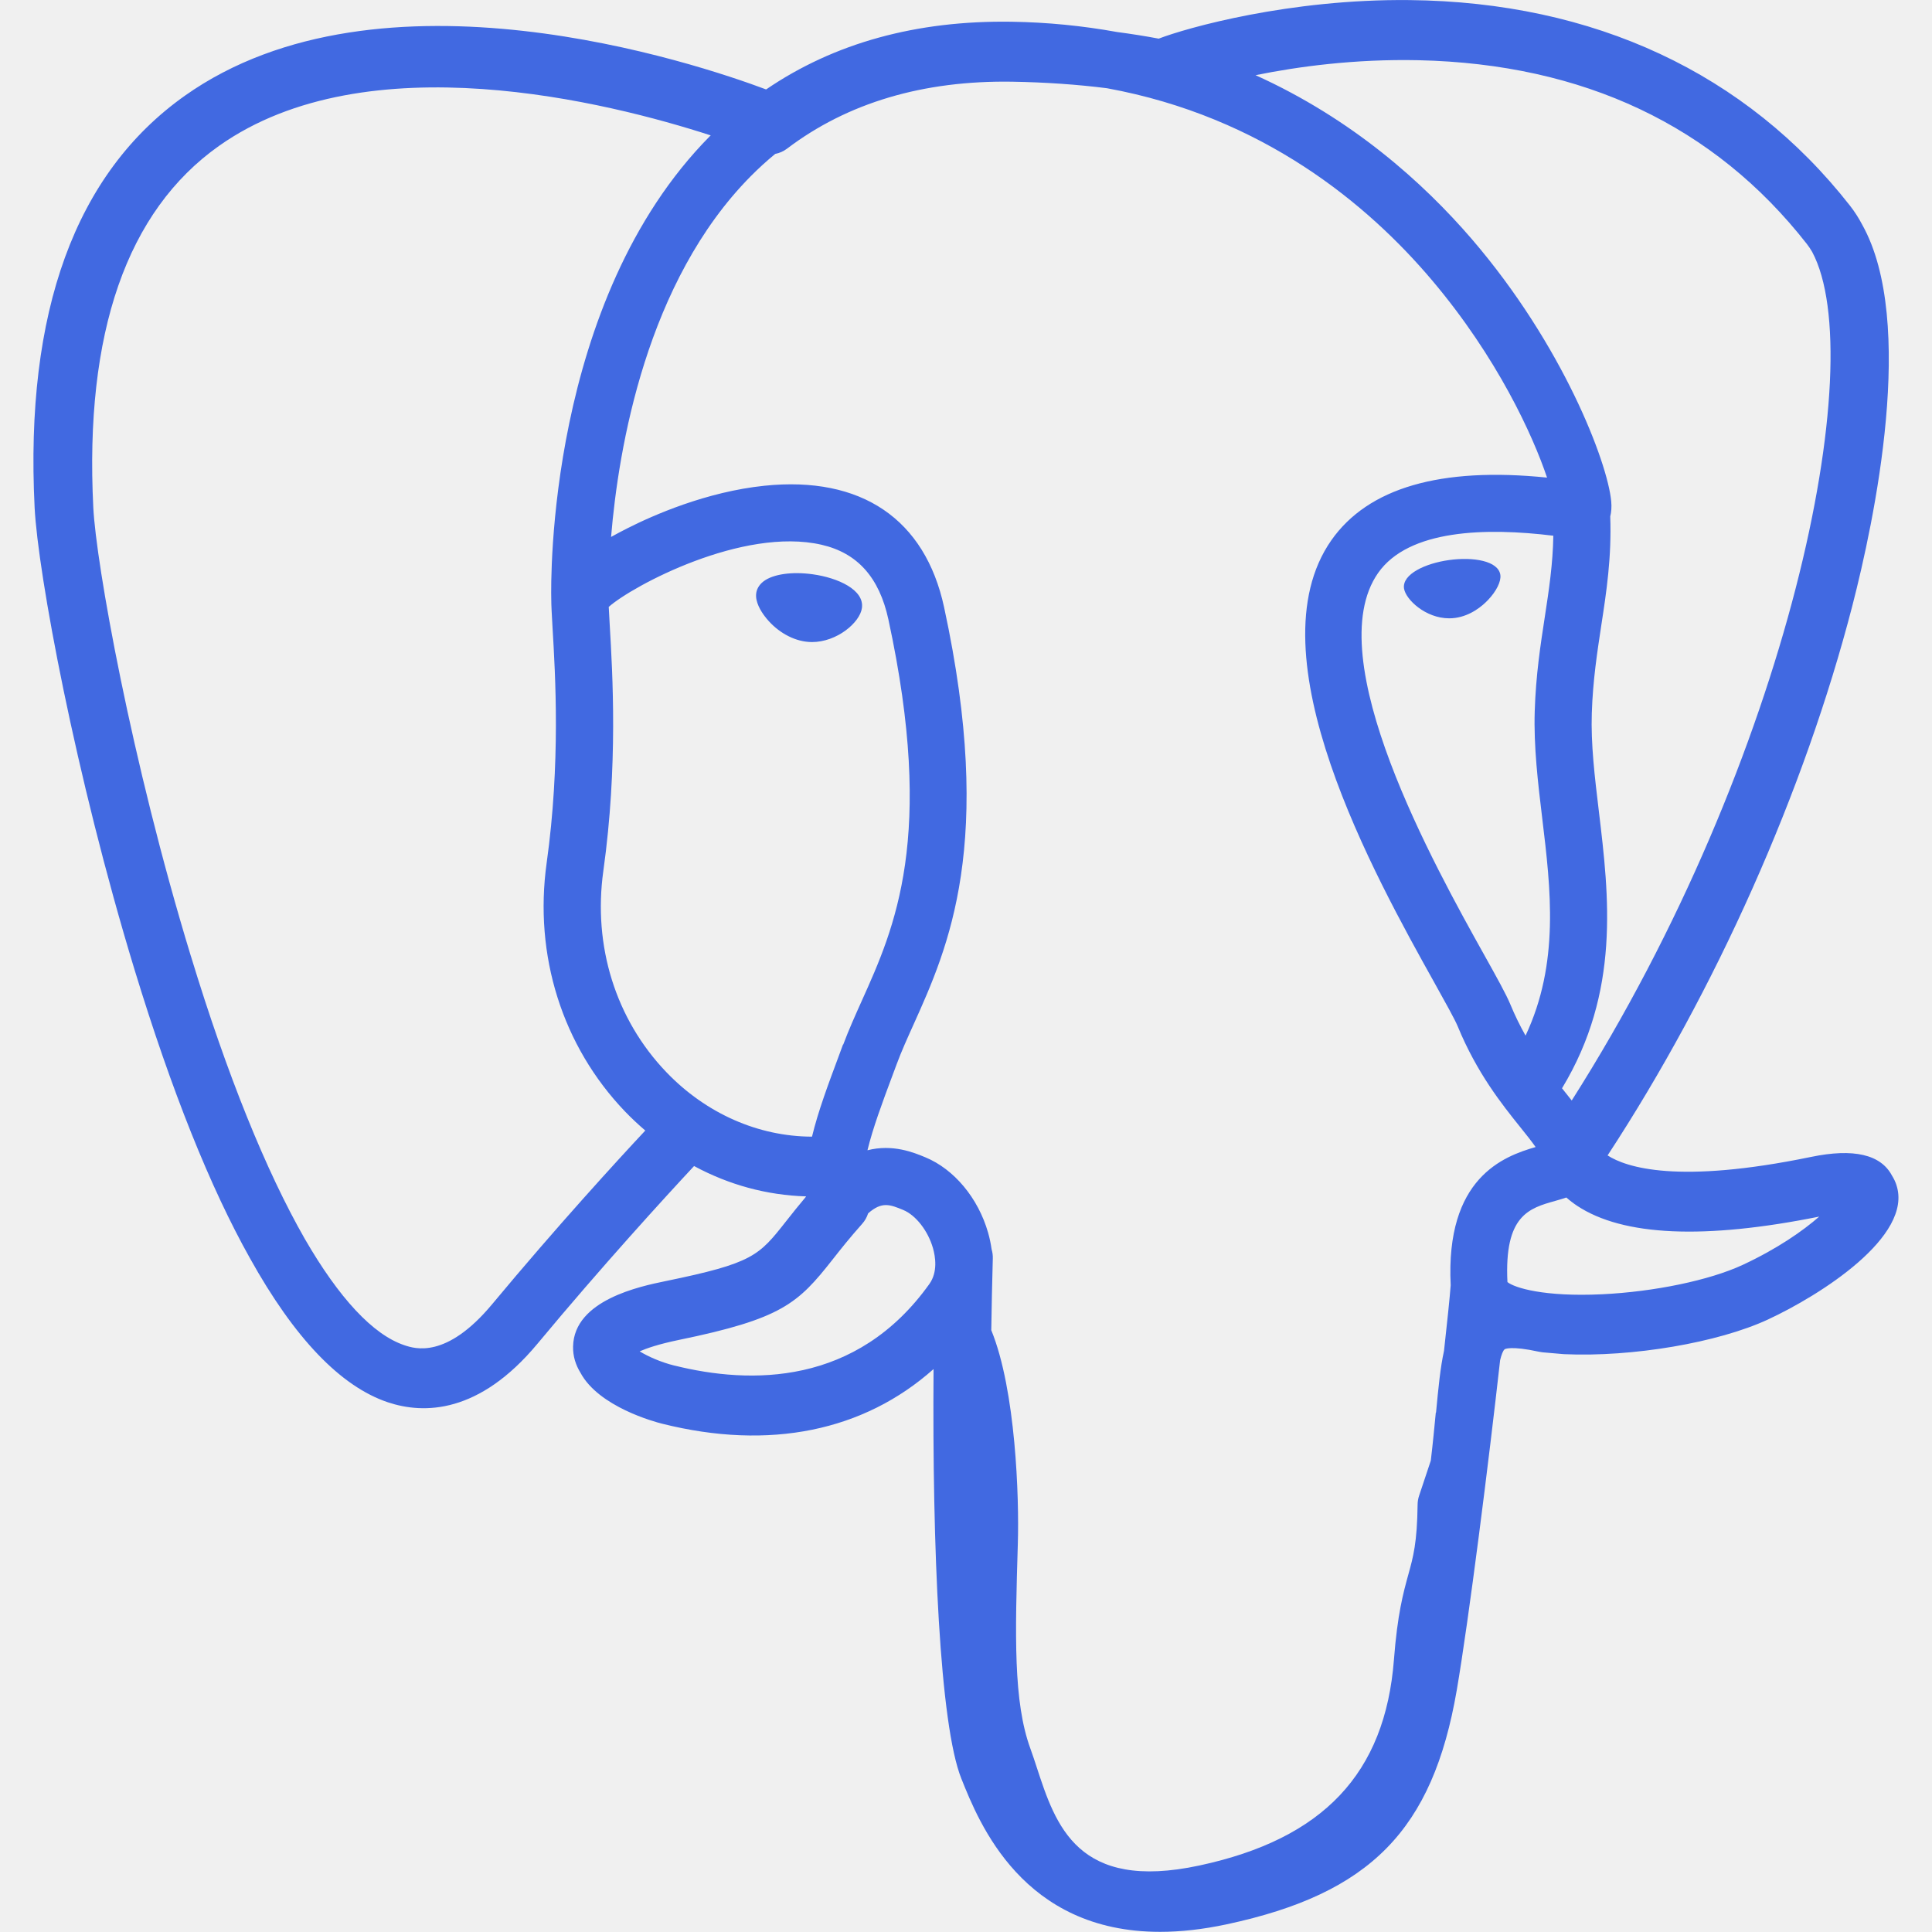
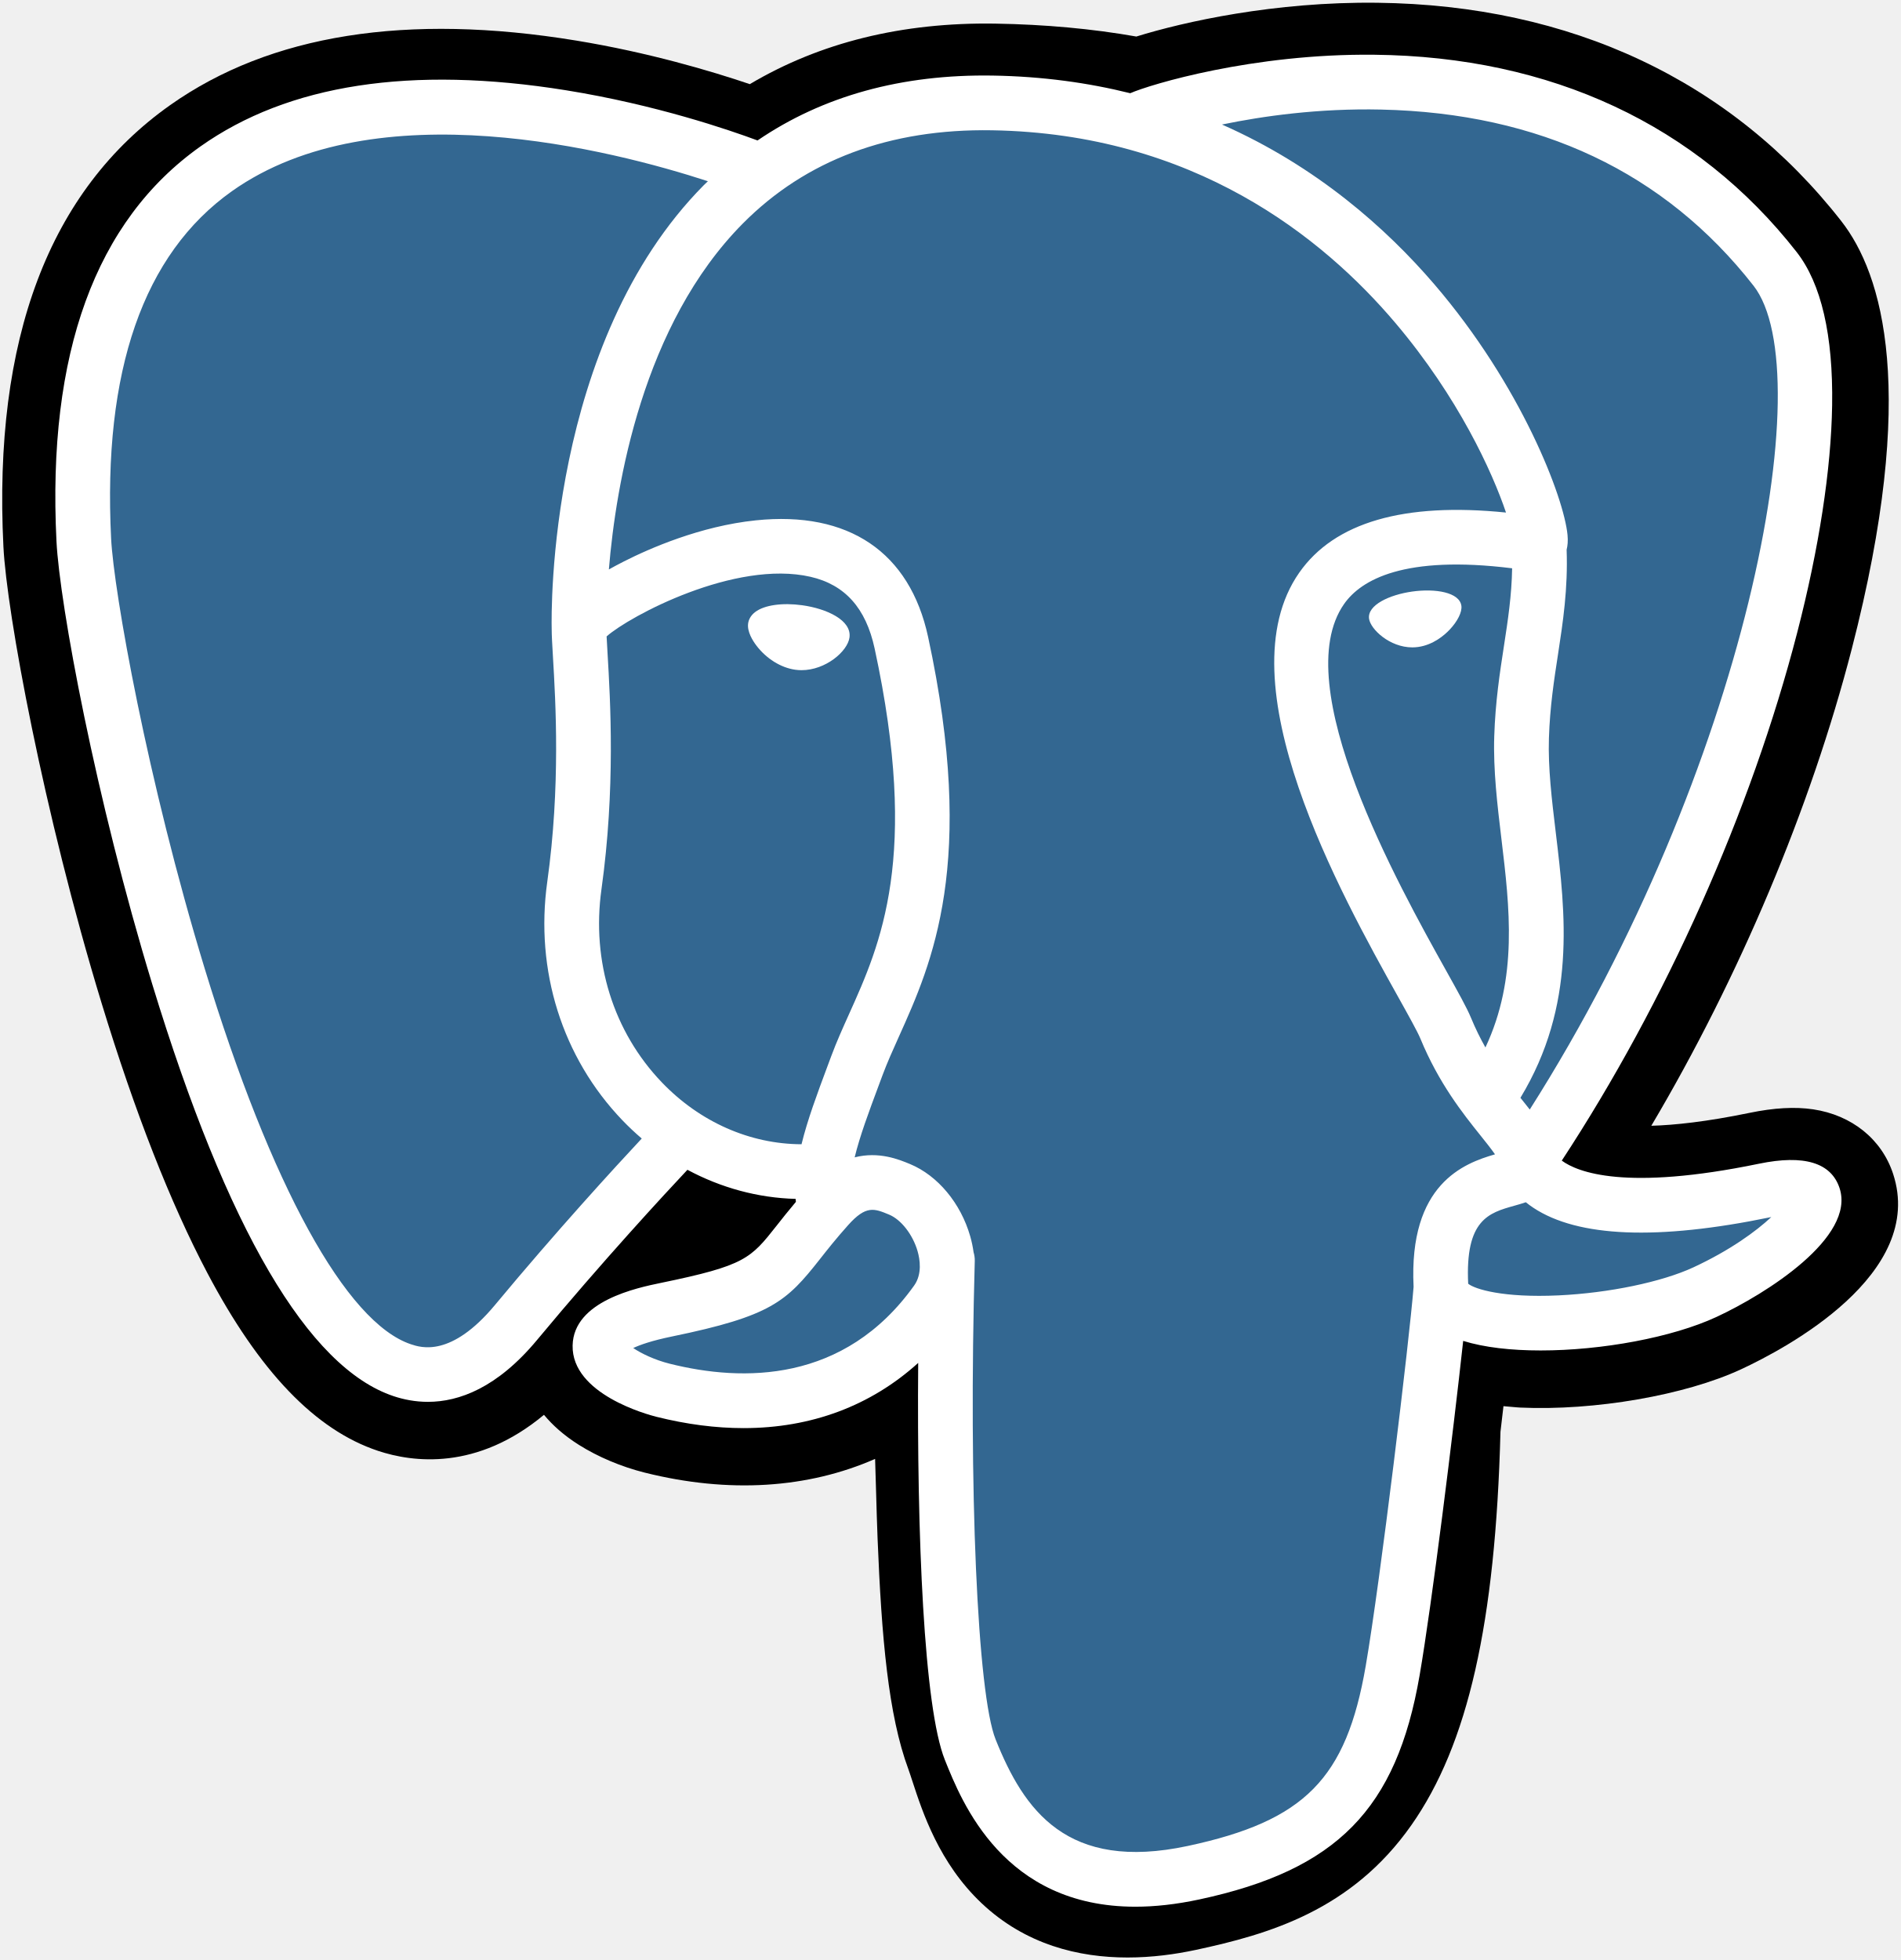
- <svg xmlns="http://www.w3.org/2000/svg" fill="#4169E1" role="img" viewBox="0 0 24 24">
-   <path d="M23.559 14.723a.527.527 0 0 0-.056-.119c-.139-.263-.477-.342-1.007-.232-1.653.341-2.293.131-2.526-.019 1.342-2.048 2.445-4.522 3.041-6.83.271-1.051.798-3.524.122-4.732a1.564 1.564 0 0 0-.151-.235C21.693.909 19.801.025 17.51.001c-1.495-.016-2.771.346-3.116.479a9.449 9.449 0 0 0-.516-.082 8.044 8.044 0 0 0-1.311-.128c-1.182-.018-2.204.264-3.05.841-.857-.321-4.789-1.645-7.222.079C.936 2.153.309 3.873.43 6.304c.041.818.507 3.334 1.242 5.744.46 1.506.939 2.702 1.433 3.582.553.994 1.126 1.593 1.714 1.79.447.149 1.133.144 1.858-.728.801-.964 1.59-1.826 1.945-2.207.435.235.906.362 1.39.377a.057.057 0 0 0 0.0.004 11.031 11.031 0 0 0-.247.305c-.339.43-.409.52-1.5.744-.31.064-1.134.234-1.146.811-.003.122.033.231.092.327.227.423.922.61 1.015.633 1.335.334 2.504.092 3.371-.679-.017 2.231.077 4.417.345 5.087.221.553.762 1.905 2.469 1.904.251 0 .526-.029.83-.094 1.782-.382 2.556-1.17 2.855-2.906.15-.871.402-2.875.539-4.101.017-.07.036-.121.057-.136.001-.001.07-.047.427.031a.367.367 0 0 0 .044.007l.254.022.015.001c.847.038 1.911-.143 2.531-.431.644-.299 1.806-1.032 1.595-1.67zM2.371 11.877c-.744-2.436-1.178-4.885-1.212-5.572-.109-2.171.417-3.683 1.562-4.493 1.837-1.299 4.84-.541 6.108-.13-.003.003-.007.006-.01.009-2.024 2.044-1.976 5.536-1.971 5.75-0.0.082.007.199.016.359.035.587.1 1.68-.073 2.918-.161 1.15.194 2.276.973 3.089.081.084.165.163.252.237-.347.371-1.1 1.193-1.903 2.158-.568.682-.96.552-1.089.509-.392-.131-.813-.587-1.238-1.322-.48-.839-.964-2.032-1.415-3.513zm6.007 5.087c-.171-.043-.327-.113-.432-.177.089-.039.237-.09.483-.141 1.283-.264 1.482-.451 1.914-1.0.099-.126.212-.269.367-.443a.355.355 0 0 0 .074-.13c.171-.151.272-.11.437-.042.156.065.308.26.369.475.029.102.062.294-.045.444-.904 1.266-2.222 1.249-3.168 1.013zm2.094-3.988-.052.141c-.133.357-.257.688-.333 1.003-.667-.002-1.317-.287-1.81-.802-.628-.655-.913-1.566-.782-2.5.183-1.308.115-2.447.079-3.059-.005-.086-.009-.161-.012-.22.296-.262 1.666-.996 2.643-.772.446.102.718.406.831.928.585 2.704.077 3.831-.33 4.736-.084.187-.163.363-.231.545zm7.364 4.572c-.017.177-.036.376-.062.596l-.146.438a.355.355 0 0 0-.018.108c-.006.475-.054.649-.115.869-.063.229-.135.489-.179 1.058-.11 1.414-.878 2.227-2.417 2.557-1.516.325-1.784-.497-2.021-1.222a6.582 6.582 0 0 0-.077-.227c-.215-.586-.191-1.412-.157-2.555.017-.561-.025-1.901-.33-2.646.004-.293.011-.591.019-.892a.353.353 0 0 0-.015-.113 1.493 1.493 0 0 0-.044-.208c-.123-.428-.421-.787-.78-.935-.142-.059-.404-.167-.718-.087.067-.276.183-.588.309-.925l.053-.142c.059-.16.134-.326.213-.501.426-.948 1.011-2.245.377-5.177-.237-1.098-1.03-1.634-2.232-1.51-.721.075-1.38.365-1.709.532a5.672 5.672 0 0 0-.196.104c.092-1.106.439-3.174 1.736-4.482a4.031 4.031 0 0 1 .303-.276.353.353 0 0 0 .145-.064c.752-.571 1.694-.851 2.802-.833.409.007.802.034 1.174.081 1.939.354 3.244 1.447 4.036 2.383.814.962 1.255 1.931 1.431 2.454-1.323-.135-2.223.127-2.68.779-.993 1.419.543 4.173 1.281 5.496.135.243.252.452.289.541.24.583.551.971.779 1.255.07.087.137.171.189.245-.401.116-1.121.383-1.055 1.717-.012.156-.042.447-.083.815-.046.208-.07.46-.099.766zm.89-1.621c-.041-.832.269-.918.597-1.01a2.857 2.857 0 0 0 .135-.041 1.202 1.202 0 0 0 .134.103c.57.377 1.582.421 3.007.134-.202.177-.519.399-.953.601-.41.19-1.096.333-1.747.364-.72.034-1.086-.081-1.172-.151zm.57-9.271c-.006.351-.054.669-.105 1.002-.055.358-.112.727-.126 1.176-.014.437.04.891.093 1.33.107.887.216 1.8-.207 2.701a3.527 3.527 0 0 1-.188-.386c-.053-.128-.167-.333-.325-.616-.616-1.104-2.057-3.69-1.319-4.745.38-.543 1.341-.566 2.178-.463zm.228 7.014a12.376 12.376 0 0 0-.085-.107l-.035-.044c.726-1.2.584-2.386.458-3.438-.052-.432-.101-.84-.088-1.223.013-.406.067-.754.118-1.091.064-.415.129-.844.111-1.351.013-.053.019-.116.012-.19-.046-.485-.6-1.938-1.729-3.253-.608-.707-1.49-1.497-2.689-2.039.525-.107 1.233-.203 2.024-.186 2.051.046 3.675.814 4.824 2.282a.908.908 0 0 1 .067.1c.723 1.356-.276 6.275-2.987 10.54zm-8.817-6.116c-.025.179-.309.422-.621.422a.582.582 0 0 1-.081-.006c-.187-.026-.377-.144-.506-.316-.046-.06-.12-.178-.105-.284.005-.04.026-.099.092-.149.118-.089.352-.123.61-.087.316.044.643.194.611.419zm7.931-.411c.011.079-.049.201-.153.31-.068.072-.212.196-.408.223a.546.546 0 0 1-.075.005c-.293 0-.541-.234-.561-.372-.024-.176.264-.311.561-.352.297-.041.611.009.636.185z" />
+ <svg xmlns="http://www.w3.org/2000/svg" width="256px" height="264px" viewBox="0 0 256 264" version="1.1" preserveAspectRatio="xMidYMid">
+   <g>
+     <path d="M255.008,158.086 C253.473,153.437 249.452,150.199 244.252,149.422 C241.8,149.056 238.992,149.212 235.669,149.897 C229.877,151.092 225.58,151.547 222.444,151.635 C234.281,131.65 243.906,108.86 249.447,87.407 C258.406,52.718 253.619,36.915 248.024,29.767 C233.217,10.848 211.614,0.683 185.552,0.372 C171.649,0.202 159.444,2.947 153.077,4.921 C147.149,3.875 140.775,3.291 134.086,3.183 C121.55,2.983 110.473,5.716 101.008,11.333 C95.767,9.561 87.358,7.063 77.646,5.469 C54.804,1.719 36.394,4.641 22.928,14.154 C6.622,25.672 -0.937,45.684 0.461,73.634 C0.905,82.508 5.869,109.508 13.685,135.114 C18.177,149.832 22.967,162.054 27.922,171.444 C34.949,184.759 42.468,192.6 50.909,195.416 C55.64,196.992 64.236,198.096 73.277,190.567 C74.423,191.954 75.952,193.333 77.981,194.614 C80.558,196.239 83.709,197.567 86.856,198.354 C98.197,201.189 108.82,200.48 117.883,196.506 C117.939,198.118 117.982,199.658 118.018,200.988 C118.079,203.145 118.138,205.26 118.217,207.238 C118.754,220.612 119.664,231.011 122.36,238.287 C122.508,238.688 122.707,239.297 122.917,239.944 C124.262,244.062 126.511,250.956 132.233,256.355 C138.158,261.948 145.325,263.663 151.889,263.663 C155.181,263.663 158.322,263.231 161.077,262.641 C170.897,260.536 182.05,257.33 190.118,245.842 C197.746,234.982 201.454,218.625 202.125,192.851 C202.212,192.123 202.292,191.427 202.369,190.764 C202.422,190.316 202.475,189.859 202.529,189.402 L204.326,189.56 L204.789,189.591 C214.791,190.047 227.021,187.926 234.532,184.437 C240.467,181.683 259.486,171.642 255.008,158.086" fill="#000000" />
+     <path d="M237.906,160.722 C208.166,166.857 206.121,156.788 206.121,156.788 C237.522,110.195 250.648,51.052 239.32,36.577 C208.417,-2.908 154.922,15.766 154.029,16.25 L153.742,16.302 C147.866,15.082 141.291,14.356 133.9,14.235 C120.444,14.014 110.236,17.763 102.49,23.637 C102.49,23.637 7.06,-15.677 11.499,73.081 C12.443,91.963 38.563,215.954 69.717,178.503 C81.104,164.808 92.106,153.229 92.106,153.229 C97.571,156.859 104.113,158.711 110.971,158.046 L111.504,157.594 C111.338,159.294 111.414,160.957 111.717,162.926 C103.691,171.893 106.05,173.467 90.006,176.77 C73.771,180.116 83.308,186.072 89.535,187.629 C97.084,189.517 114.548,192.191 126.348,175.672 L125.878,177.557 C129.022,180.076 131.23,193.94 130.86,206.509 C130.49,219.077 130.243,227.706 132.721,234.446 C135.199,241.186 137.668,256.351 158.76,251.832 C176.383,248.055 185.516,238.268 186.787,221.943 C187.688,210.336 189.729,212.052 189.857,201.675 L191.494,196.763 C193.381,181.03 191.794,175.954 202.651,178.315 L205.29,178.547 C213.282,178.91 223.741,177.261 229.88,174.408 C243.098,168.274 250.938,158.031 237.904,160.722 L237.906,160.722" fill="#336791" />
+     <path d="M108.076,81.525 C105.397,81.152 102.969,81.497 101.741,82.427 C101.05,82.95 100.837,83.556 100.779,83.973 C100.625,85.078 101.4,86.3 101.875,86.93 C103.221,88.714 105.187,89.94 107.133,90.21 C107.415,90.249 107.696,90.268 107.975,90.268 C111.22,90.268 114.171,87.741 114.431,85.876 C114.756,83.54 111.365,81.983 108.076,81.525" fill="#FFFFFF" />
+     <path d="M196.86,81.599 L196.86,81.599 C196.604,79.768 193.346,79.246 190.254,79.676 C187.166,80.106 184.172,81.5 184.422,83.335 C184.623,84.762 187.199,87.198 190.249,87.198 C190.507,87.198 190.767,87.181 191.029,87.144 C193.065,86.862 194.559,85.569 195.268,84.824 C196.35,83.688 196.975,82.422 196.86,81.599" fill="#FFFFFF" />
+     <path d="M247.802,160.025 C246.668,156.596 243.018,155.493 236.954,156.745 C218.949,160.461 212.501,157.887 210.384,156.328 C224.379,135.007 235.892,109.236 242.103,85.191 C245.045,73.801 246.67,63.223 246.803,54.602 C246.95,45.138 245.338,38.184 242.014,33.936 C228.612,16.811 208.942,7.625 185.132,7.373 C168.763,7.189 154.933,11.378 152.252,12.556 C146.606,11.152 140.451,10.29 133.75,10.18 C121.462,9.981 110.84,12.923 102.046,18.919 C98.226,17.498 88.354,14.109 76.281,12.164 C55.409,8.803 38.823,11.35 26.987,19.735 C12.864,29.741 6.344,47.627 7.607,72.894 C8.032,81.396 12.876,107.548 20.52,132.593 C30.582,165.557 41.519,184.218 53.028,188.057 C54.375,188.506 55.929,188.82 57.641,188.82 C61.839,188.82 66.986,186.928 72.341,180.49 C81.236,169.789 89.541,160.822 92.602,157.564 C97.126,159.992 102.096,161.348 107.179,161.484 C107.188,161.617 107.202,161.75 107.214,161.882 C106.194,163.092 105.357,164.152 104.644,165.057 C101.122,169.528 100.389,170.459 89.052,172.793 C85.827,173.459 77.261,175.224 77.136,181.228 C77,187.788 87.261,190.543 88.43,190.835 C92.504,191.855 96.429,192.358 100.172,192.358 C109.275,192.357 117.286,189.366 123.688,183.577 C123.491,206.963 124.466,230.007 127.274,237.028 C129.573,242.776 135.192,256.823 152.938,256.822 C155.542,256.822 158.408,256.519 161.561,255.843 C180.082,251.872 188.125,243.687 191.236,225.64 C192.901,215.995 195.758,192.964 197.102,180.61 C199.938,181.495 203.589,181.9 207.536,181.899 C215.768,181.899 225.267,180.15 231.224,177.385 C237.916,174.277 249.992,166.651 247.802,160.025 L247.802,160.025 Z M203.696,76.545 C203.635,80.192 203.133,83.503 202.601,86.959 C202.028,90.676 201.436,94.519 201.287,99.184 C201.14,103.724 201.707,108.445 202.255,113.009 C203.363,122.228 204.5,131.721 200.099,141.087 C199.415,139.872 198.754,138.546 198.149,137.078 C197.602,135.752 196.414,133.622 194.77,130.674 C188.37,119.198 173.385,92.324 181.056,81.358 C183.341,78.094 189.14,74.738 203.696,76.545 L203.696,76.545 Z M186.052,14.758 C207.386,15.229 224.261,23.21 236.21,38.478 C245.374,50.189 235.283,103.476 206.07,149.447 C205.781,149.08 205.488,148.71 205.184,148.33 C205.063,148.178 204.939,148.024 204.814,147.868 C212.363,135.401 210.887,123.066 209.573,112.13 C209.033,107.642 208.524,103.403 208.653,99.421 C208.787,95.2 209.345,91.581 209.885,88.081 C210.548,83.768 211.223,79.305 211.037,74.044 C211.176,73.492 211.232,72.84 211.159,72.066 C210.684,67.021 204.924,51.922 193.184,38.255 C186.762,30.781 177.397,22.416 164.61,16.774 C170.11,15.634 177.631,14.571 186.052,14.758 L186.052,14.758 Z M66.674,175.778 C60.774,182.872 56.7,181.512 55.36,181.066 C46.629,178.154 36.5,159.702 27.569,130.442 C19.841,105.124 15.325,79.665 14.967,72.526 C13.839,49.948 19.312,34.213 31.235,25.757 C50.639,11.997 82.541,20.233 95.36,24.41 C95.176,24.592 94.984,24.762 94.802,24.947 C73.766,46.191 74.265,82.488 74.317,84.706 C74.315,85.562 74.387,86.774 74.485,88.441 C74.847,94.546 75.521,105.908 73.721,118.775 C72.049,130.732 75.735,142.435 83.832,150.884 C84.67,151.758 85.545,152.58 86.449,153.352 C82.845,157.212 75.012,165.748 66.674,175.778 L66.674,175.778 Z M89.153,145.785 C82.627,138.975 79.663,129.503 81.02,119.796 C82.92,106.203 82.219,94.365 81.842,88.005 C81.789,87.115 81.743,86.335 81.715,85.72 C84.788,82.995 99.029,75.365 109.184,77.692 C113.819,78.753 116.643,81.909 117.817,87.337 C123.893,115.44 118.621,127.153 114.385,136.566 C113.512,138.505 112.687,140.338 111.983,142.234 L111.437,143.7 C110.055,147.406 108.769,150.852 107.972,154.124 C101.034,154.103 94.285,151.14 89.153,145.785 L89.153,145.785 Z M90.218,183.685 C88.192,183.179 86.37,182.3 85.301,181.571 C86.194,181.15 87.783,180.579 90.539,180.012 C103.876,177.266 105.936,175.328 110.434,169.617 C111.465,168.308 112.634,166.823 114.253,165.015 C114.253,165.014 114.254,165.014 114.255,165.013 C116.666,162.313 117.769,162.771 119.769,163.601 C121.39,164.272 122.969,166.303 123.609,168.539 C123.912,169.595 124.252,171.6 123.139,173.159 C113.743,186.315 100.051,186.146 90.218,183.685 L90.218,183.685 Z M160.017,248.637 C143.701,252.133 137.924,243.808 134.117,234.291 C131.66,228.147 130.452,200.44 131.309,169.844 C131.32,169.437 131.262,169.043 131.15,168.674 C131.052,167.96 130.902,167.238 130.694,166.512 C129.42,162.06 126.315,158.336 122.59,156.792 C121.11,156.179 118.394,155.054 115.13,155.889 C115.826,153.021 117.033,149.782 118.342,146.275 L118.891,144.8 C119.509,143.137 120.285,141.414 121.105,139.59 C125.538,129.742 131.609,116.253 125.02,85.78 C122.552,74.366 114.31,68.792 101.816,70.087 C94.325,70.862 87.473,73.884 84.055,75.617 C83.32,75.989 82.648,76.349 82.02,76.699 C82.974,65.199 86.578,43.707 100.061,30.11 C108.549,21.549 119.854,17.321 133.628,17.549 C160.769,17.993 178.172,31.921 187.994,43.528 C196.458,53.529 201.041,63.604 202.87,69.037 C189.115,67.639 179.76,70.354 175.018,77.134 C164.701,91.882 180.662,120.506 188.333,134.263 C189.74,136.784 190.954,138.963 191.336,139.889 C193.834,145.943 197.068,149.985 199.429,152.935 C200.153,153.839 200.855,154.716 201.389,155.482 C197.223,156.683 189.74,159.458 190.422,173.329 C189.872,180.289 185.961,212.875 183.974,224.388 C181.351,239.598 175.754,245.263 160.017,248.637 L160.017,248.637 Z M228.121,170.701 C223.861,172.678 216.732,174.162 209.96,174.48 C202.479,174.83 198.672,173.642 197.776,172.911 C197.355,164.267 200.573,163.364 203.978,162.408 C204.513,162.257 205.035,162.111 205.539,161.935 C205.852,162.19 206.195,162.443 206.571,162.691 C212.583,166.659 223.306,167.087 238.445,163.962 C238.5,163.951 238.556,163.94 238.611,163.929 C236.569,165.838 233.075,168.4 228.121,170.701 L228.121,170.701 Z" fill="#FFFFFF" />
+   </g>
</svg>
